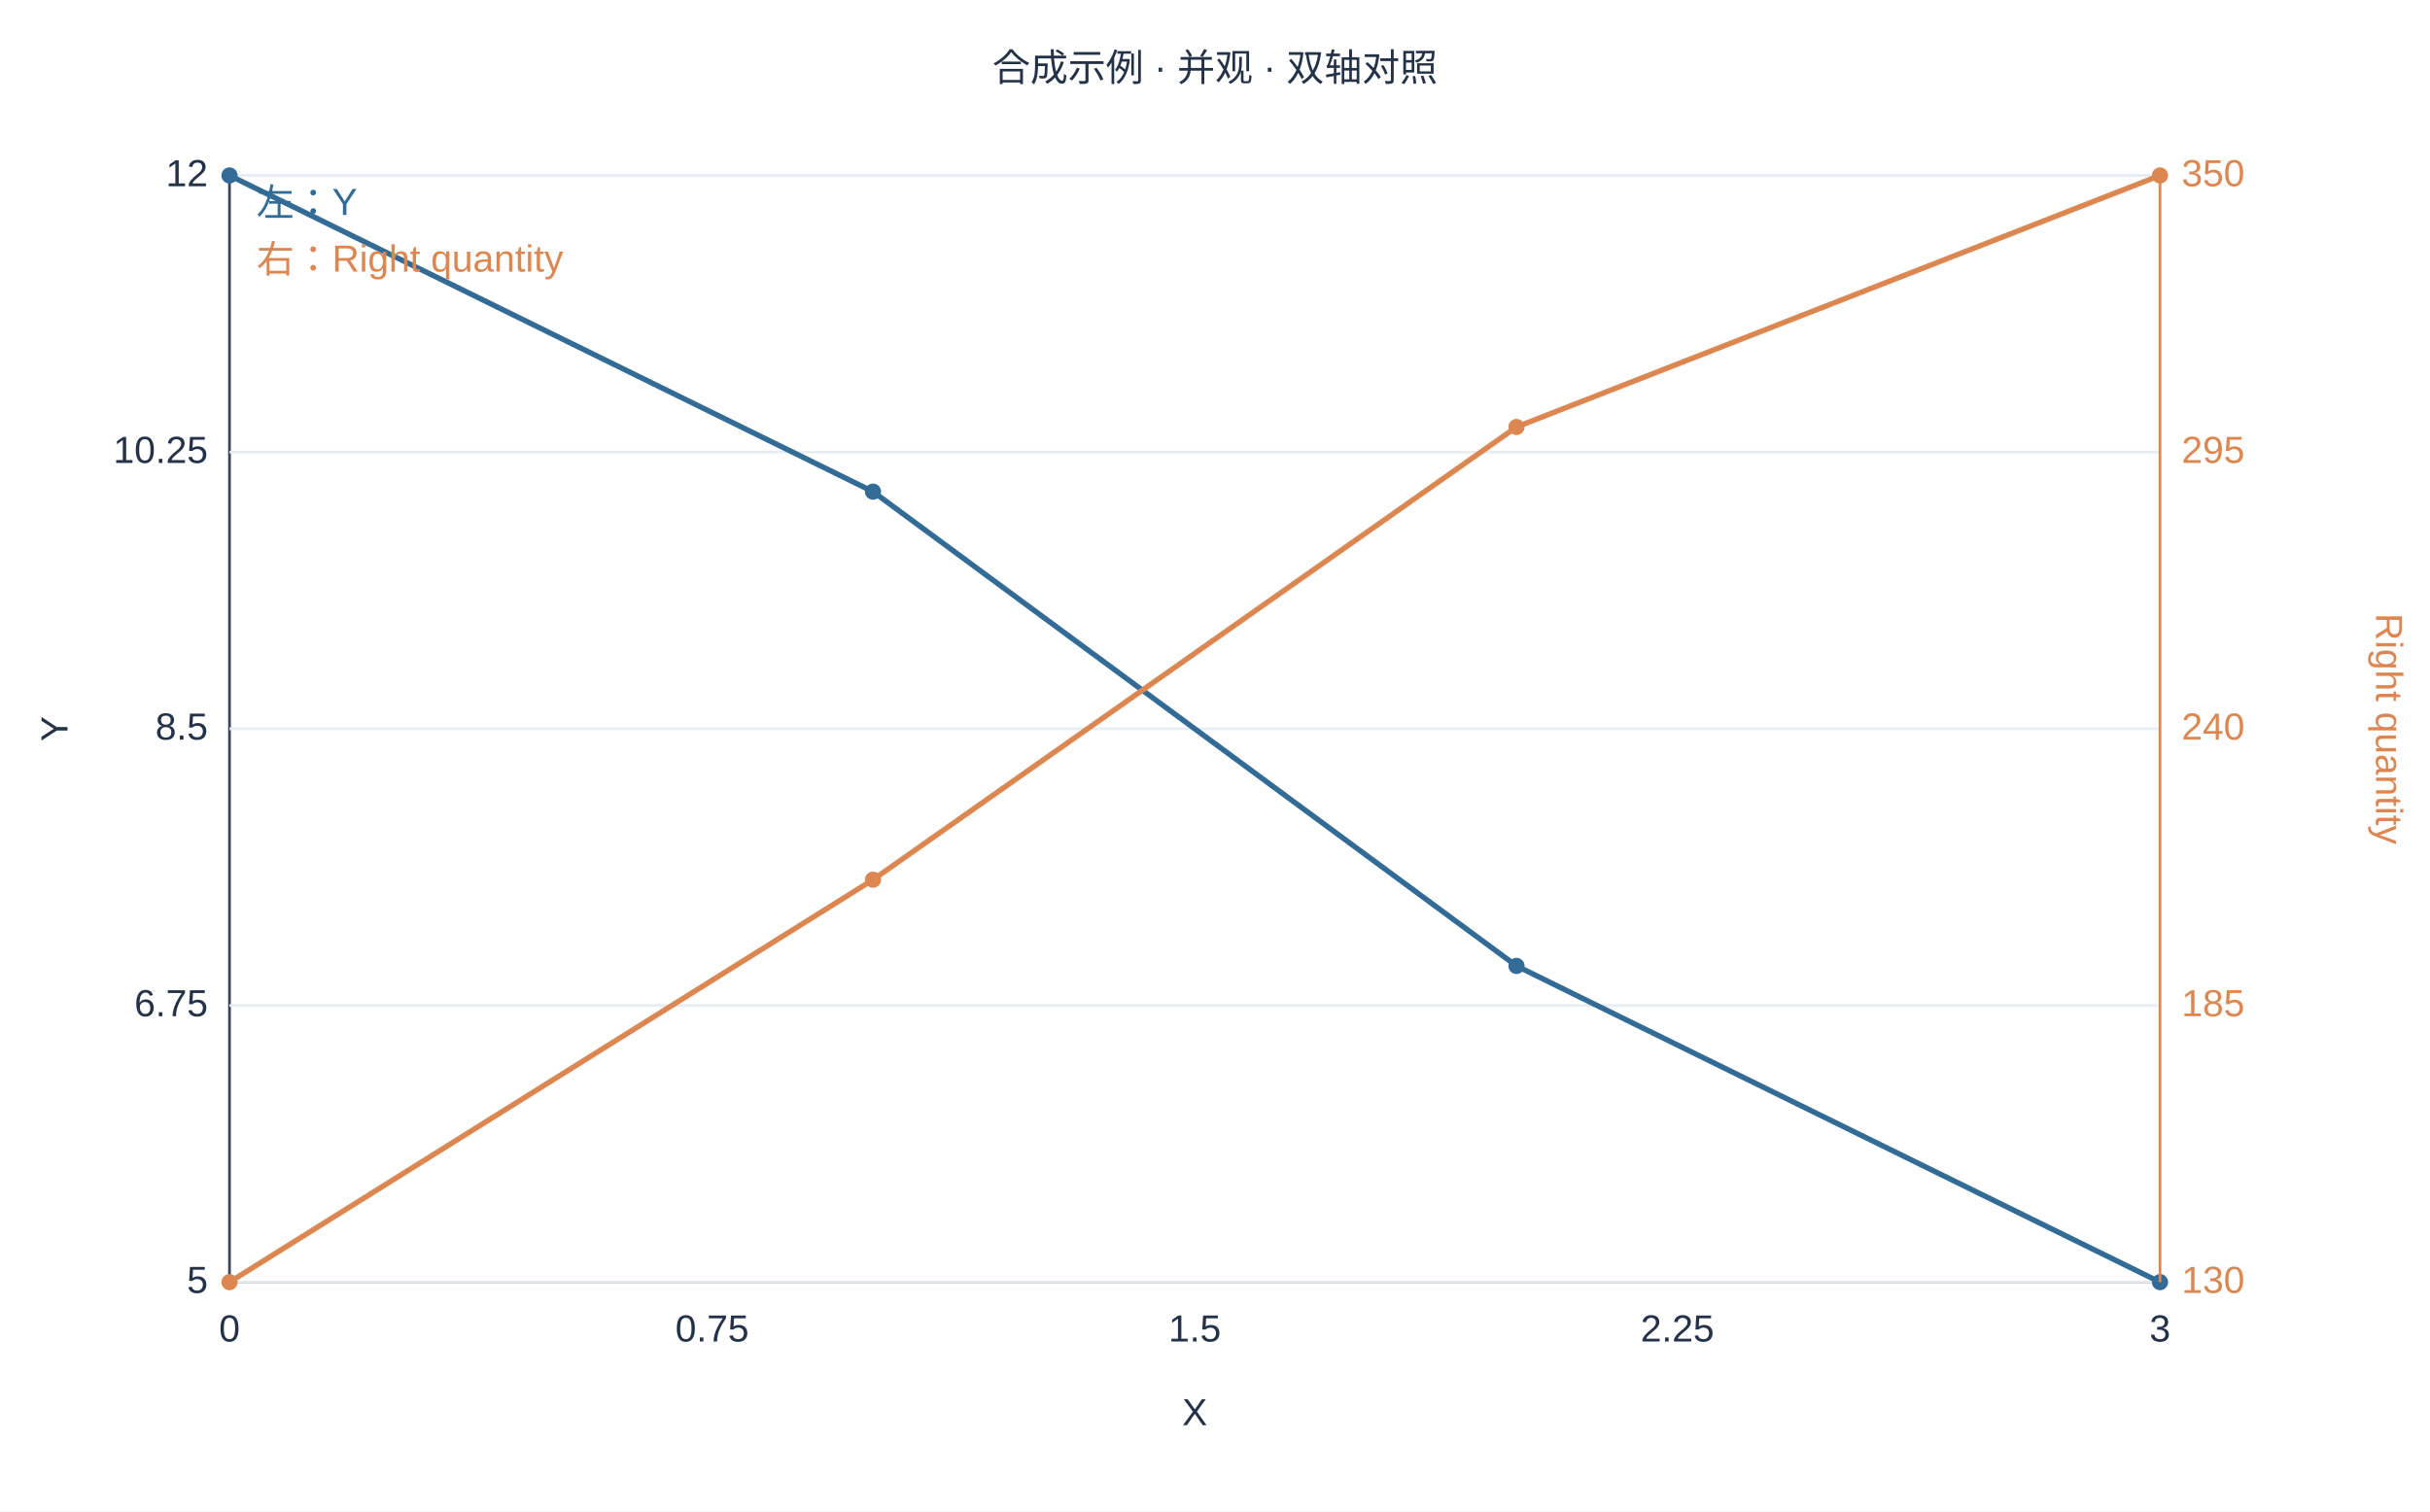
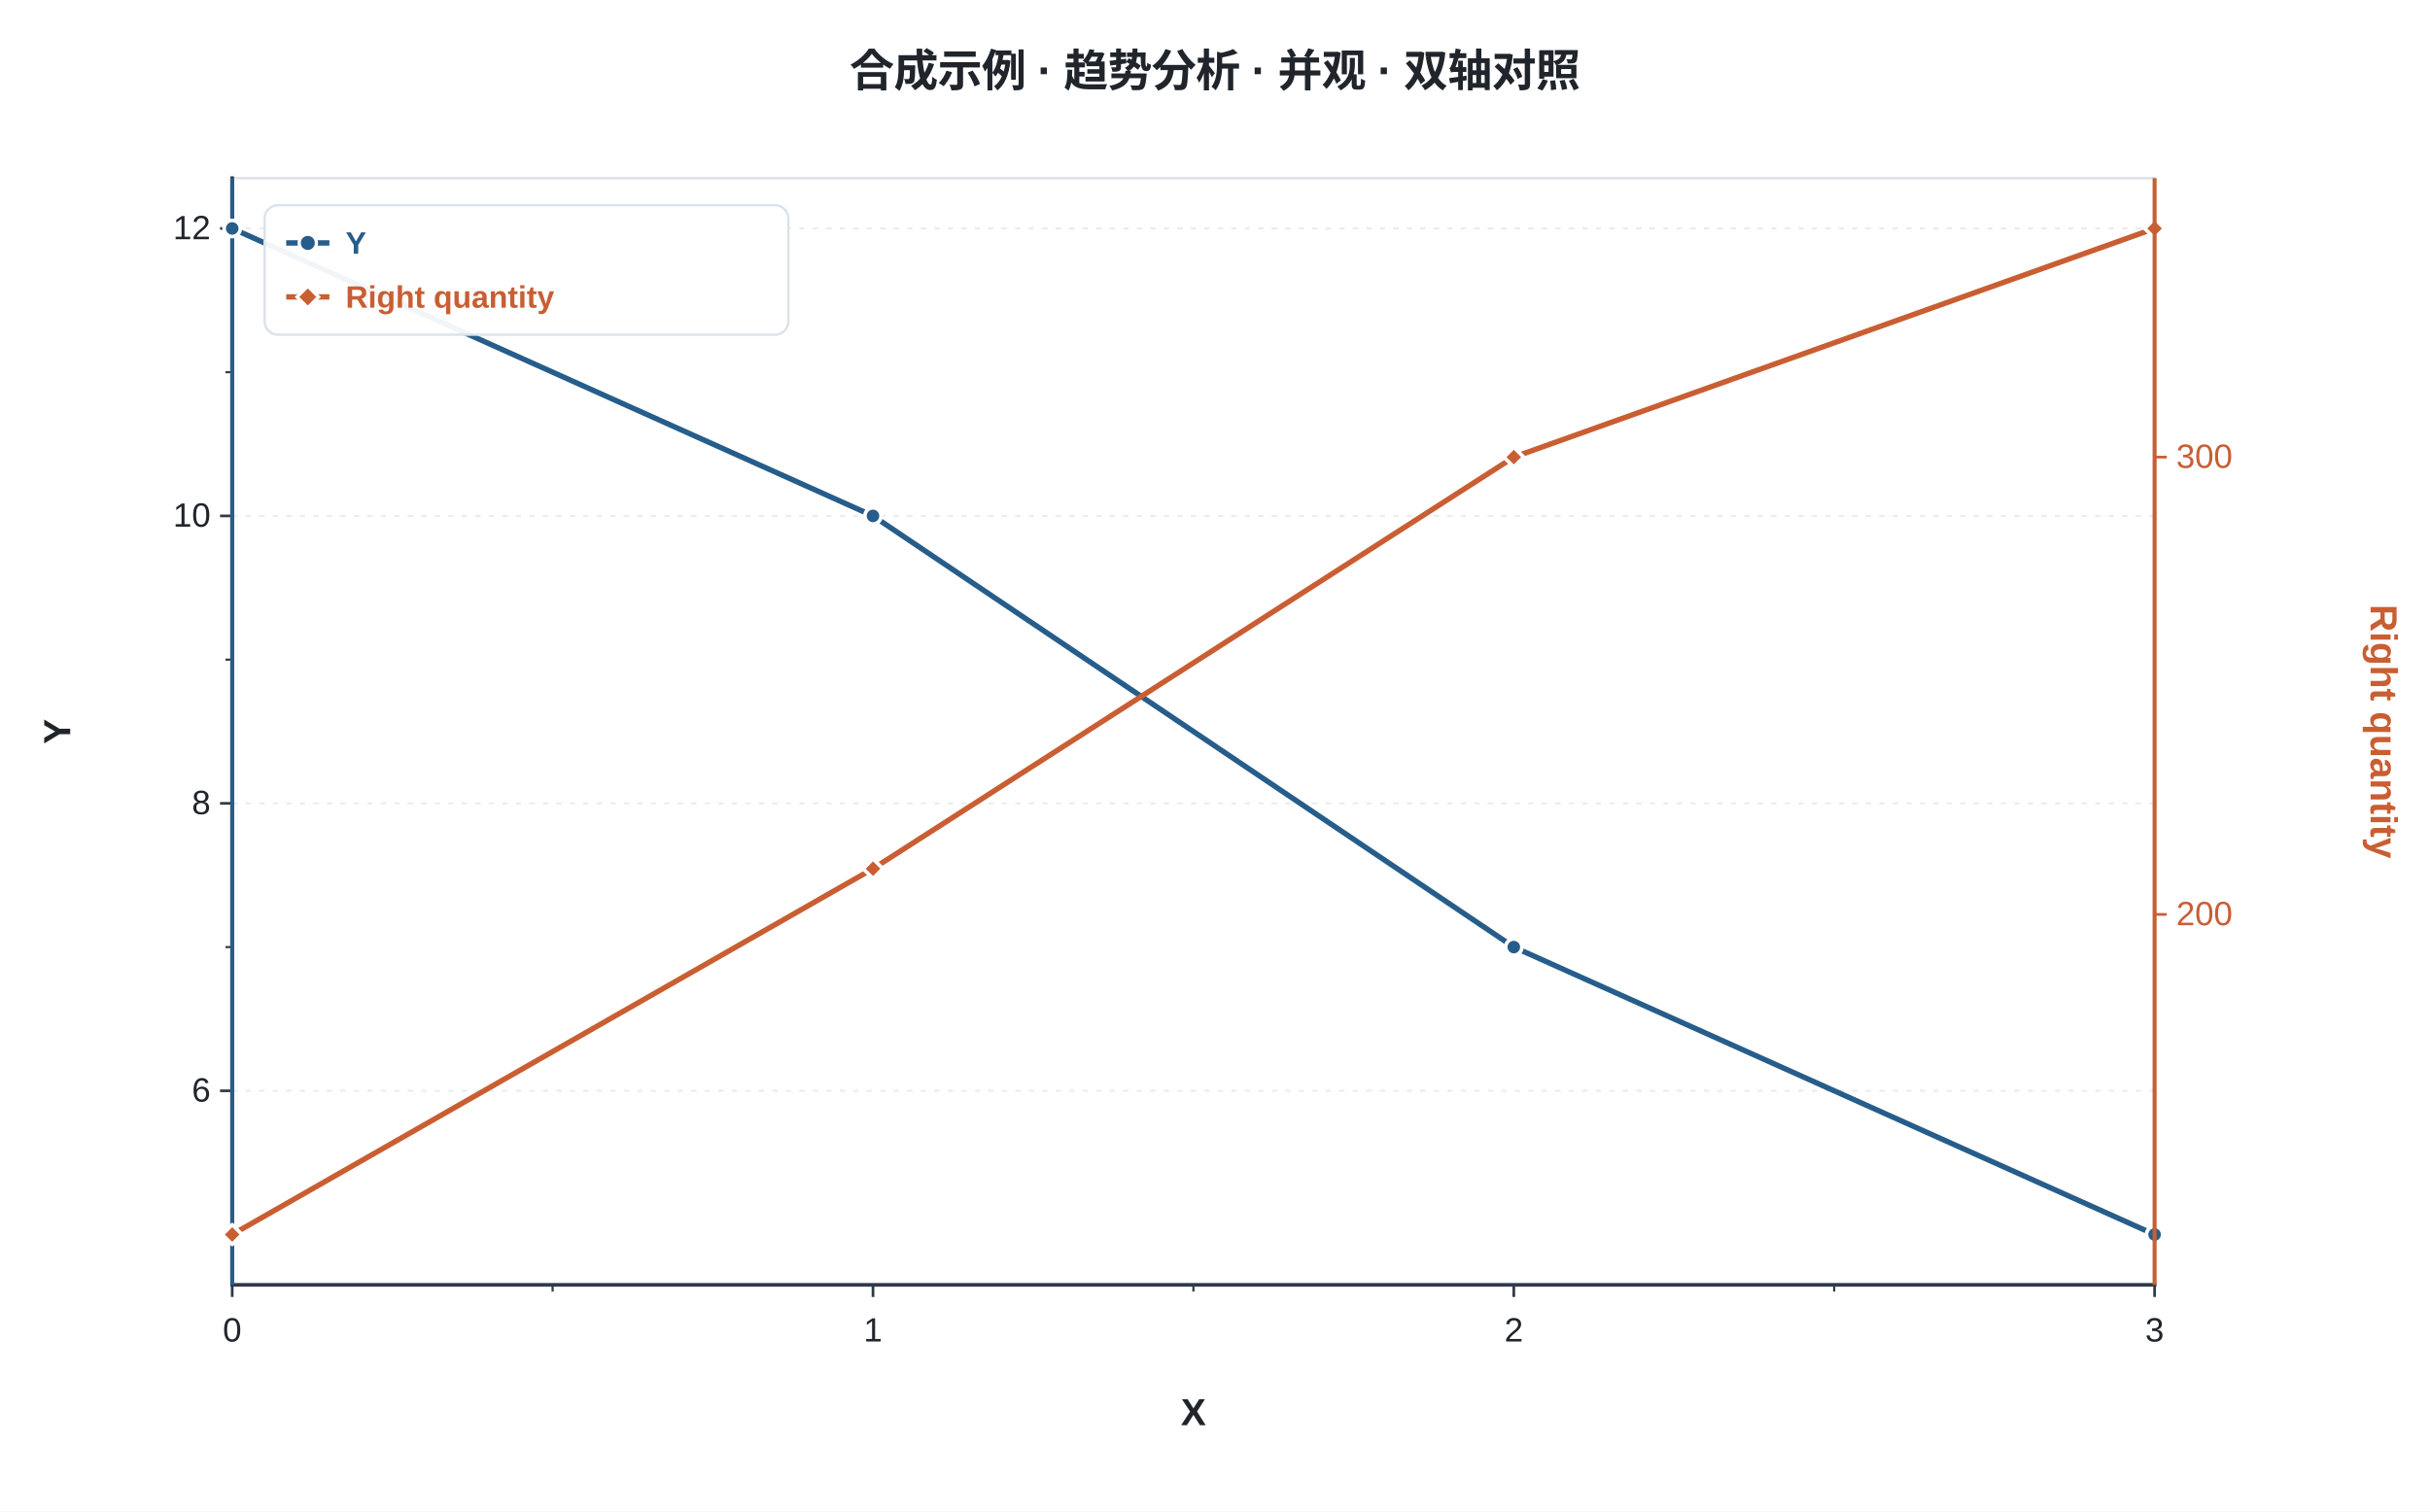
- <svg xmlns="http://www.w3.org/2000/svg" width="900" height="560" viewBox="0 0 900 560">
+ <svg xmlns="http://www.w3.org/2000/svg" width="900" height="560" viewBox="0 0 900 560" text-rendering="geometricPrecision">
  <rect width="100%" height="100%" fill="white" />
-   <g font-family="Arial" font-size="14" fill="#243247">
-     <text x="450" y="30" text-anchor="middle">合成示例 · 并观 · 双轴对照</text>
-     <path d="M85,65V475H800" fill="none" stroke="#35465c" />
-     <text x="77" y="479" text-anchor="end">5</text>
-     <path d="M85,475H800" stroke="#e8edf2" />
-     <text x="77" y="376.5" text-anchor="end">6.75</text>
-     <path d="M85,372.5H800" stroke="#e8edf2" />
-     <text x="77" y="274" text-anchor="end">8.5</text>
-     <path d="M85,270H800" stroke="#e8edf2" />
-     <text x="77" y="171.5" text-anchor="end">10.25</text>
-     <path d="M85,167.5H800" stroke="#e8edf2" />
-     <text x="77" y="69" text-anchor="end">12</text>
-     <path d="M85,65H800" stroke="#e8edf2" />
-     <text x="85" y="497" text-anchor="middle">0</text>
-     <text x="263.75" y="497" text-anchor="middle">0.75</text>
-     <text x="442.5" y="497" text-anchor="middle">1.5</text>
-     <text x="621.25" y="497" text-anchor="middle">2.25</text>
-     <text x="800" y="497" text-anchor="middle">3</text>
-     <text x="442.5" y="528" text-anchor="middle">X</text>
-     <text transform="translate(25 270) rotate(-90)" text-anchor="middle">Y</text>
-     <polyline points="85,65 323.333,182.143 561.667,357.857 800,475" fill="none" stroke="#326b95" stroke-width="2" />
-     <circle cx="85" cy="65" r="3" fill="#326b95" />
-     <circle cx="323.333" cy="182.143" r="3" fill="#326b95" />
-     <circle cx="561.667" cy="357.857" r="3" fill="#326b95" />
-     <circle cx="800" cy="475" r="3" fill="#326b95" />
-     <polyline points="85,475 323.333,325.909 561.667,158.182 800,65" fill="none" stroke="#dc8751" stroke-width="2" />
-     <circle cx="85" cy="475" r="3" fill="#dc8751" />
-     <circle cx="323.333" cy="325.909" r="3" fill="#dc8751" />
-     <circle cx="561.667" cy="158.182" r="3" fill="#dc8751" />
-     <circle cx="800" cy="65" r="3" fill="#dc8751" />
-     <path d="M800,65V475" stroke="#dc8751" />
-     <text x="808" y="479" fill="#dc8751">130</text>
-     <text x="808" y="376.5" fill="#dc8751">185</text>
-     <text x="808" y="274" fill="#dc8751">240</text>
-     <text x="808" y="171.5" fill="#dc8751">295</text>
-     <text x="808" y="69" fill="#dc8751">350</text>
-     <text transform="translate(880 270) rotate(90)" text-anchor="middle" fill="#dc8751">Right quantity</text>
-     <text x="95" y="80" fill="#326b95">左：Y</text>
-     <text x="95" y="101" fill="#dc8751">右：Right quantity</text>
+   <g font-family="Arial, Helvetica Neue, Arial, PingFang SC, Microsoft YaHei, sans-serif" font-size="14" fill="#20252c" font-variant-numeric="tabular-nums">
+     <text x="450" y="32" text-anchor="middle" font-size="16.5" font-weight="700" letter-spacing="-0.2">合成示例 · 趋势分析 · 并观 · 双轴对照</text>
+     <path d="M86,404.117H798" stroke="#e7ecf2" stroke-width="0.75" stroke-dasharray="2 3" />
+     <path d="M86,297.623H798" stroke="#e7ecf2" stroke-width="0.75" stroke-dasharray="2 3" />
+     <path d="M86,191.13H798" stroke="#e7ecf2" stroke-width="0.75" stroke-dasharray="2 3" />
+     <path d="M86,84.636H798" stroke="#e7ecf2" stroke-width="0.75" stroke-dasharray="2 3" />
+     <path d="M86,66H798V476" fill="none" stroke="#dce2ea" stroke-width="0.9" />
+     <path d="M86,66V476H798" fill="none" stroke="#2f3b49" stroke-width="1.35" stroke-linecap="square" />
+     <path d="M86,404.117h-4.5" stroke="#2f3b49" stroke-width="1" />
+     <text x="78" y="408.117" text-anchor="end" font-size="12.5">6</text>
+     <path d="M86,297.623h-4.5" stroke="#2f3b49" stroke-width="1" />
+     <path d="M86,350.87h-2.5" stroke="#2f3b49" stroke-width="0.8" />
+     <text x="78" y="301.623" text-anchor="end" font-size="12.5">8</text>
+     <path d="M86,191.13h-4.5" stroke="#2f3b49" stroke-width="1" />
+     <path d="M86,244.377h-2.5" stroke="#2f3b49" stroke-width="0.8" />
+     <text x="78" y="195.13" text-anchor="end" font-size="12.5">10</text>
+     <path d="M86,84.636h-4.5" stroke="#2f3b49" stroke-width="1" />
+     <path d="M86,137.883h-2.5" stroke="#2f3b49" stroke-width="0.8" />
+     <text x="78" y="88.636" text-anchor="end" font-size="12.5">12</text>
+     <path d="M86,476v4.5" stroke="#2f3b49" stroke-width="1" />
+     <text x="86" y="497" text-anchor="middle" font-size="12.5">0</text>
+     <path d="M323.333,476v4.5" stroke="#2f3b49" stroke-width="1" />
+     <path d="M204.667,476v2.5" stroke="#2f3b49" stroke-width="0.8" />
+     <text x="323.333" y="497" text-anchor="middle" font-size="12.5">1</text>
+     <path d="M560.667,476v4.5" stroke="#2f3b49" stroke-width="1" />
+     <path d="M442,476v2.5" stroke="#2f3b49" stroke-width="0.8" />
+     <text x="560.667" y="497" text-anchor="middle" font-size="12.5">2</text>
+     <path d="M798,476v4.5" stroke="#2f3b49" stroke-width="1" />
+     <path d="M679.333,476v2.5" stroke="#2f3b49" stroke-width="0.8" />
+     <text x="798" y="497" text-anchor="middle" font-size="12.5">3</text>
+     <text x="442" y="528" text-anchor="middle" font-weight="600">X</text>
+     <text transform="translate(26 271) rotate(-90)" text-anchor="middle" font-weight="600">Y</text>
+     <path d="M86,66V476" stroke="#265d8a" stroke-width="1.5" />
+     <polyline points="86,84.636 323.333,191.13 560.667,350.87 798,457.364" fill="none" stroke="#265d8a" stroke-width="2" stroke-linecap="round" stroke-linejoin="round" />
+     <circle cx="86" cy="84.636" r="3" fill="#265d8a" stroke="white" stroke-width="1.35" />
+     <circle cx="323.333" cy="191.13" r="3" fill="#265d8a" stroke="white" stroke-width="1.35" />
+     <circle cx="560.667" cy="350.87" r="3" fill="#265d8a" stroke="white" stroke-width="1.35" />
+     <circle cx="798" cy="457.364" r="3" fill="#265d8a" stroke="white" stroke-width="1.35" />
+     <polyline points="86,457.364 323.333,321.826 560.667,169.347 798,84.636" fill="none" stroke="#c95e33" stroke-width="2" stroke-linecap="round" stroke-linejoin="round" />
+     <polygon points="86,453.704 89.66,457.364 86,461.024 82.34,457.364" fill="#c95e33" stroke="white" stroke-width="1.35" stroke-linejoin="round" />
+     <polygon points="323.333,318.166 326.993,321.826 323.333,325.486 319.673,321.826" fill="#c95e33" stroke="white" stroke-width="1.35" stroke-linejoin="round" />
+     <polygon points="560.667,165.687 564.327,169.347 560.667,173.007 557.007,169.347" fill="#c95e33" stroke="white" stroke-width="1.35" stroke-linejoin="round" />
+     <polygon points="798,80.976 801.66,84.636 798,88.296 794.34,84.636" fill="#c95e33" stroke="white" stroke-width="1.35" stroke-linejoin="round" />
+     <path d="M798,66V476" stroke="#c95e33" stroke-width="1.5" />
+     <path d="M798,338.769h4.5" stroke="#c95e33" stroke-width="1" />
+     <text x="806" y="342.769" fill="#c95e33" font-size="12.5">200</text>
+     <path d="M798,169.347h4.5" stroke="#c95e33" stroke-width="1" />
+     <text x="806" y="173.347" fill="#c95e33" font-size="12.5">300</text>
+     <text transform="translate(878 271) rotate(90)" text-anchor="middle" font-weight="600" fill="#c95e33">Right quantity</text>
+     <rect x="98" y="76" width="194" height="48" rx="5" fill="white" fill-opacity="0.94" stroke="#dce2ea" stroke-width="0.9" />
+     <line x1="106" y1="90" x2="122" y2="90" stroke="#265d8a" stroke-width="2" />
+     <circle cx="114" cy="90" r="3.2" fill="#265d8a" stroke="white" stroke-width="1.2" />
+     <text x="128" y="94" fill="#265d8a" font-size="11.5" font-weight="600">Y</text>
+     <line x1="106" y1="110" x2="122" y2="110" stroke="#c95e33" stroke-width="2" />
+     <polygon points="114,106 118,110 114,114 110,110" fill="#c95e33" stroke="white" stroke-width="1.2" />
+     <text x="128" y="114" fill="#c95e33" font-size="11.5" font-weight="600">Right quantity</text>
  </g>
</svg>
